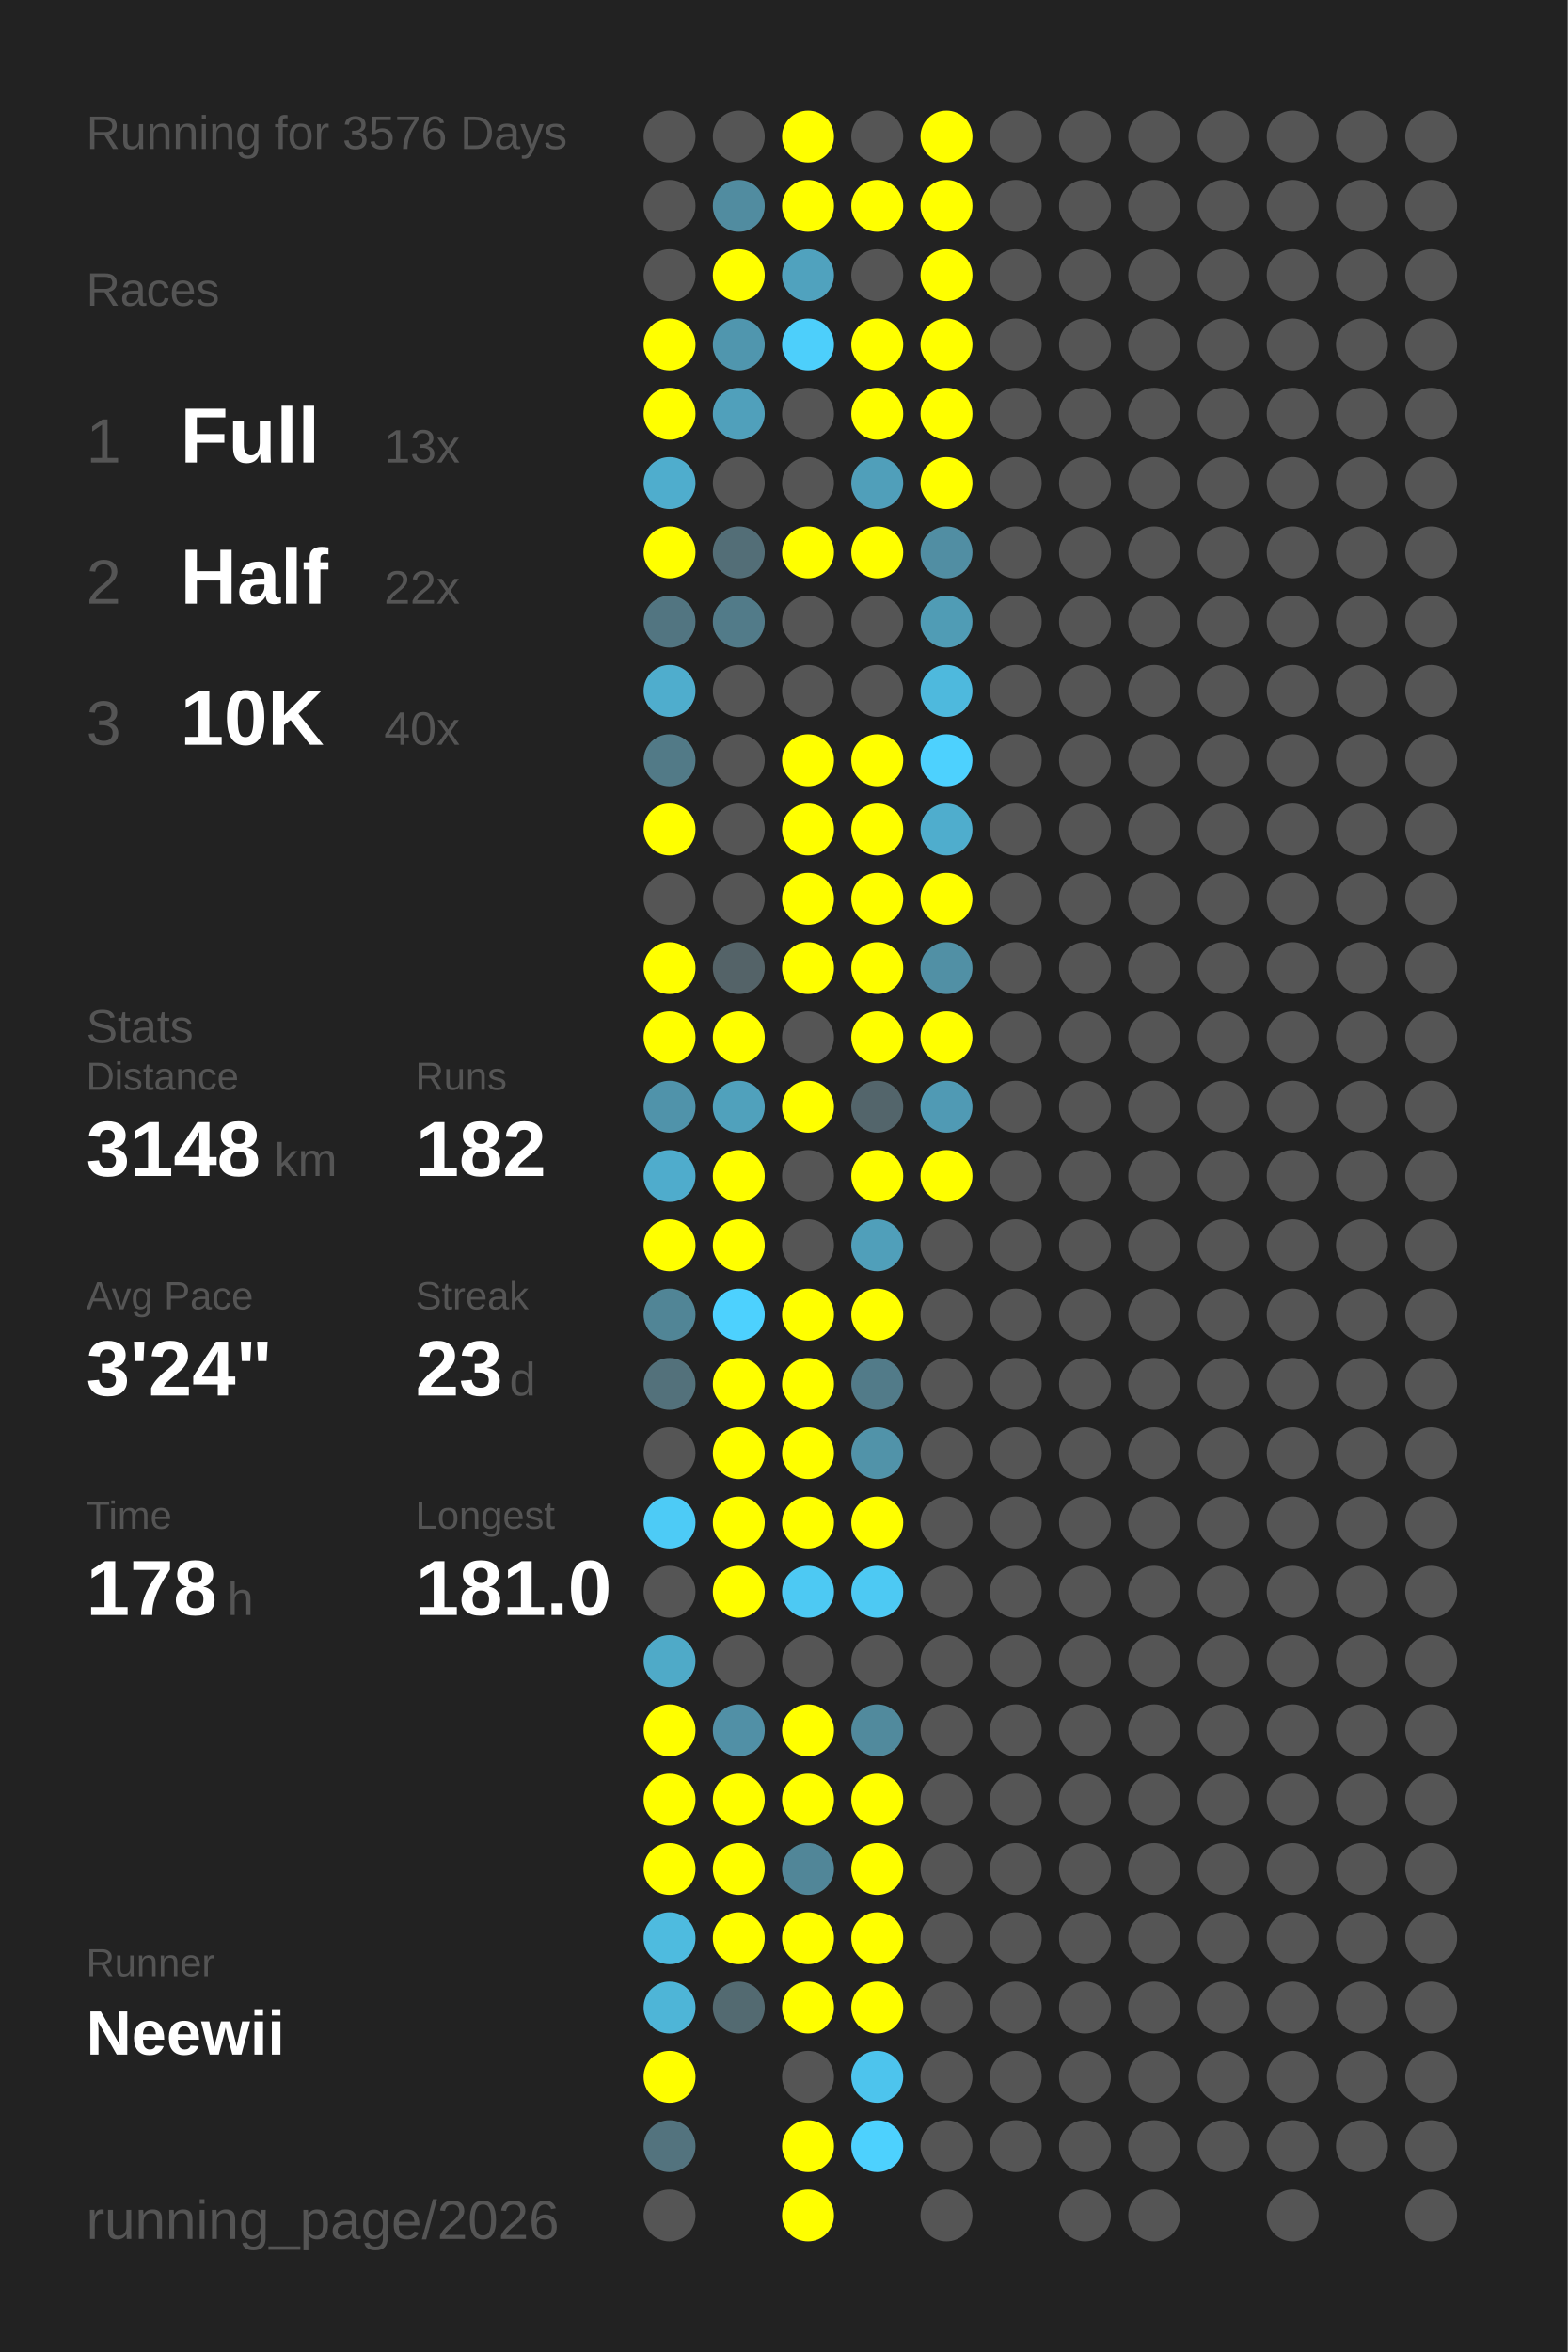
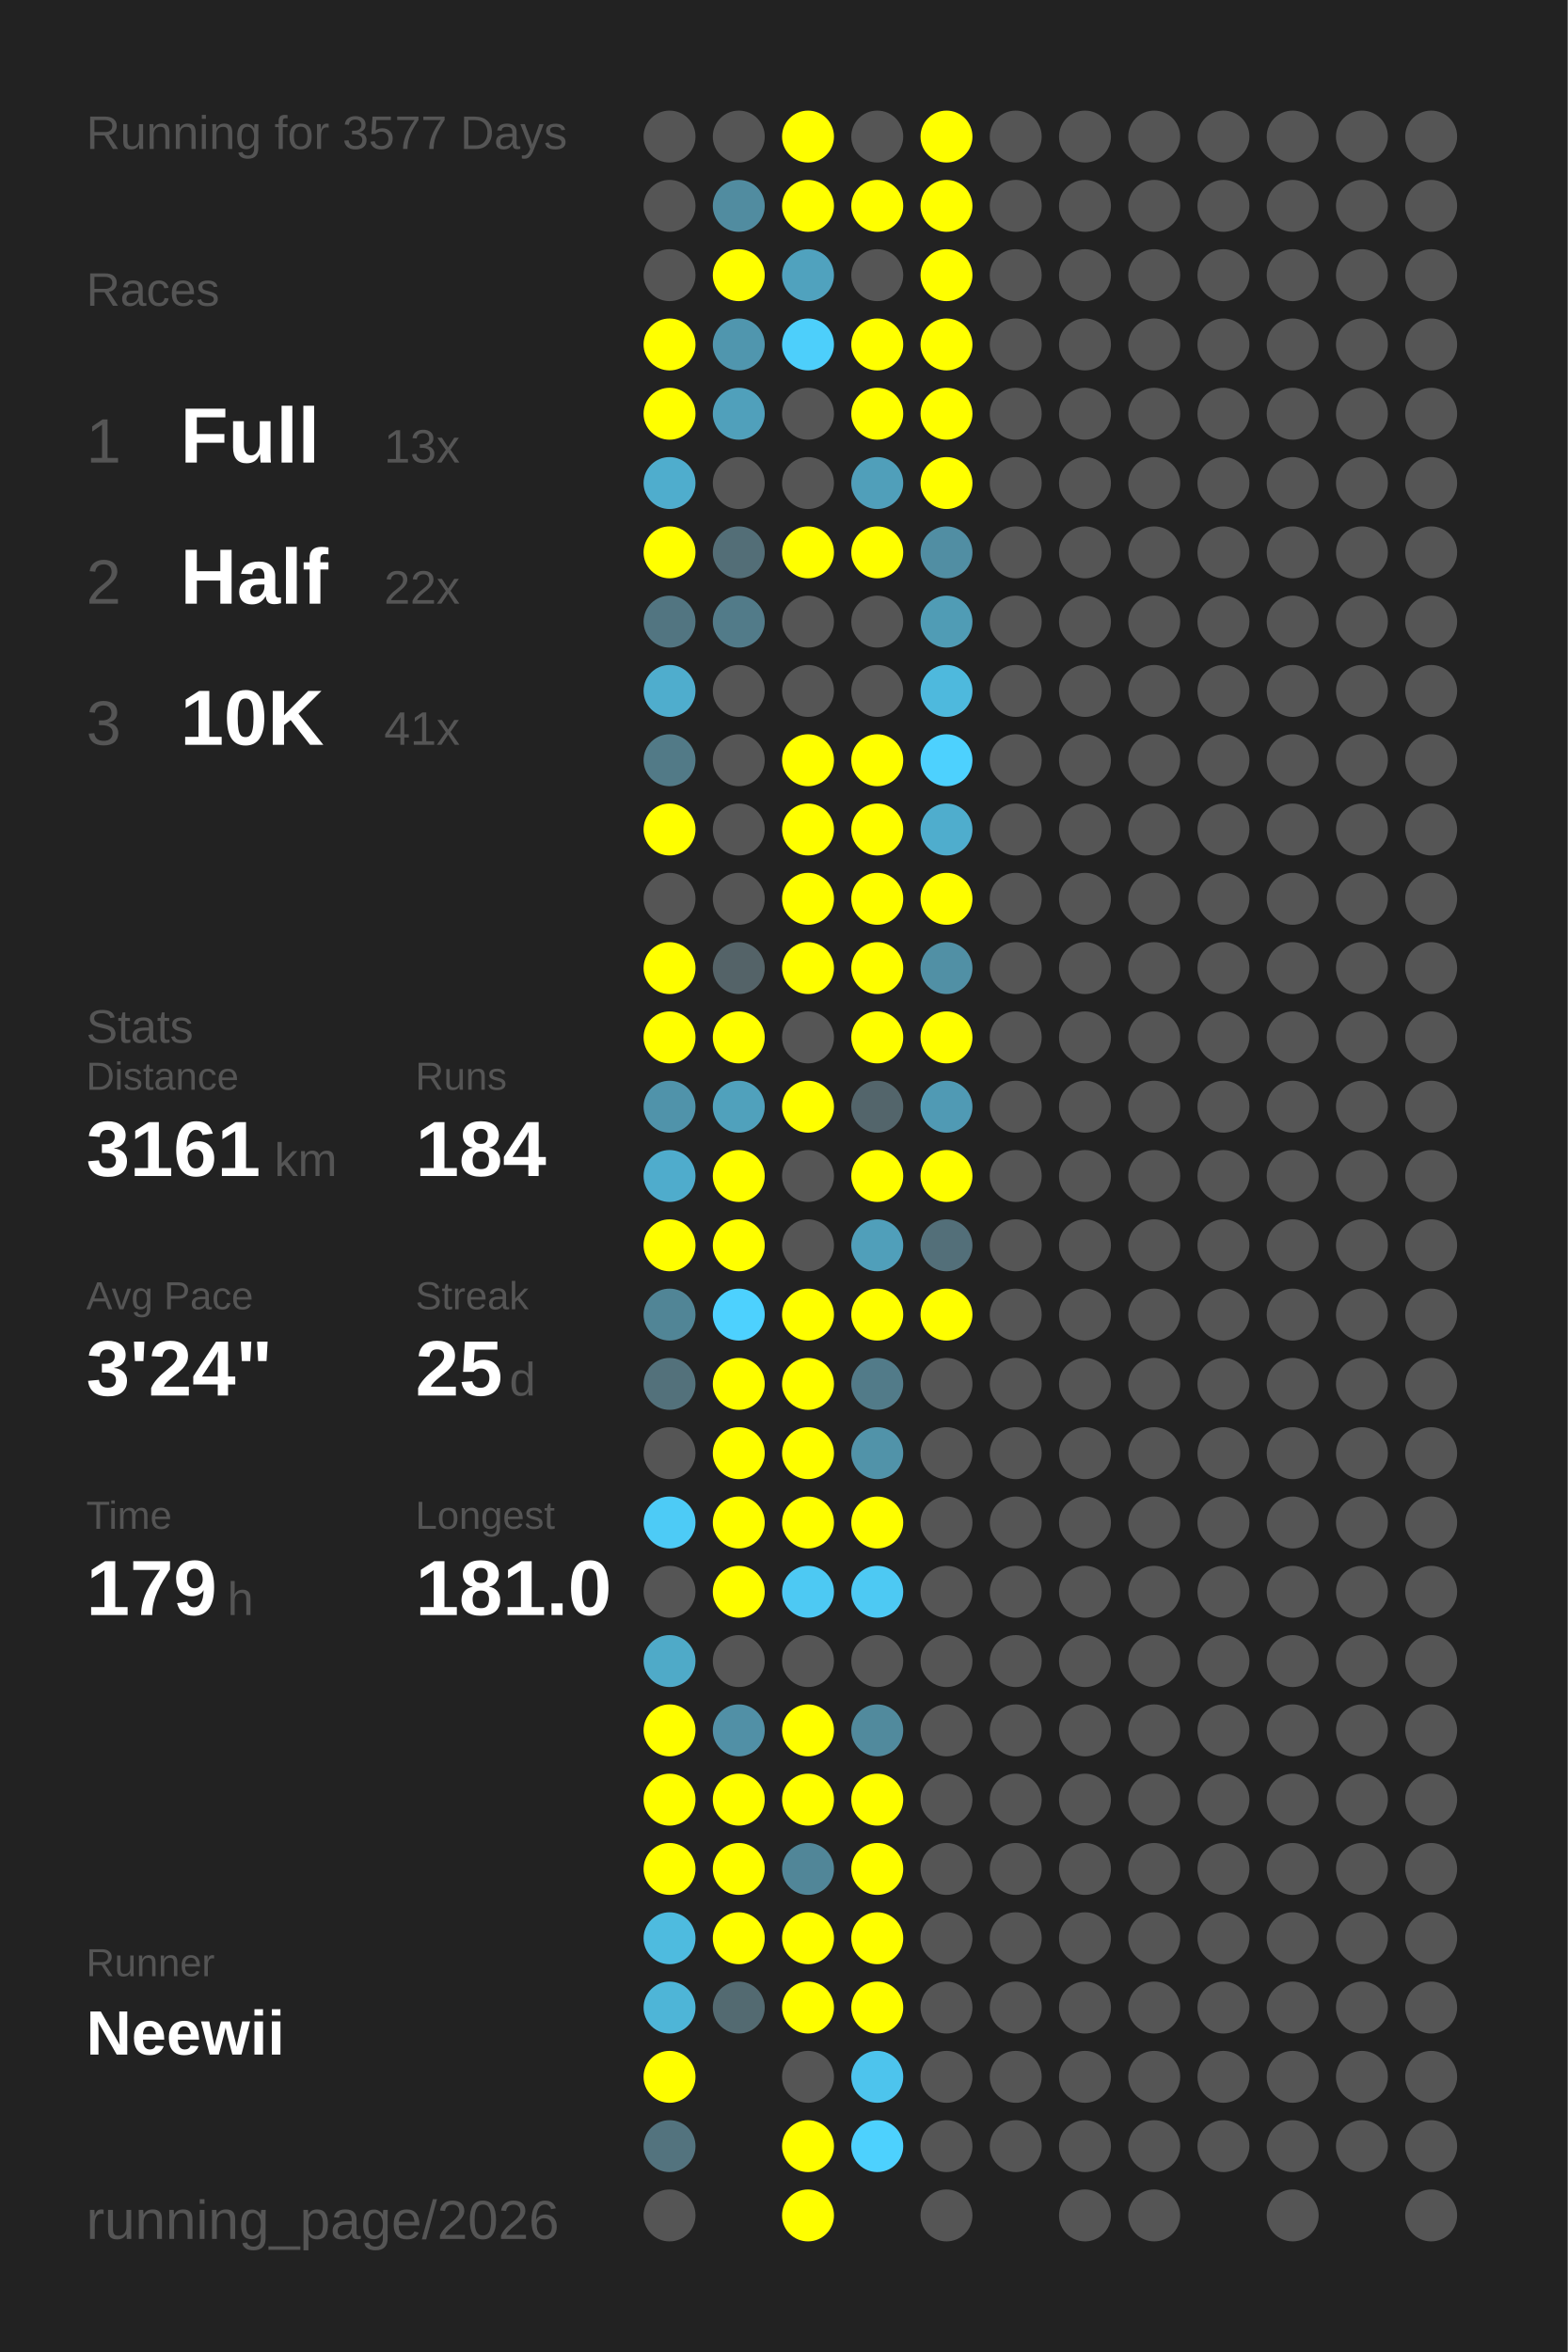
<svg xmlns="http://www.w3.org/2000/svg" baseProfile="full" height="300mm" version="1.1" viewBox="0,0,200,300" width="200mm">
  <defs />
  <rect fill="#222222" height="300" width="200" x="0" y="0" />
-   <text fill="#555555" style="font-size:6px; font-family:Arial;" x="11" y="19">Running for 3576 Days</text>
+   <text fill="#555555" style="font-size:6px; font-family:Arial;" x="11" y="19">Running for 3577 Days</text>
  <text fill="#555555" style="font-size:6px; font-family:Arial;" x="11" y="39">Races</text>
  <text fill="#555555" style="font-size:8px; font-family:Arial;" x="11" y="59">1</text>
  <text fill="#FFFFFF" style="font-size:10px; font-family:Arial; font-weight:bold;" x="23" y="59">Full</text>
  <text fill="#555555" style="font-size:6px; font-family:Arial;" x="49" y="59">13x</text>
  <text fill="#555555" style="font-size:8px; font-family:Arial;" x="11" y="77">2</text>
  <text fill="#FFFFFF" style="font-size:10px; font-family:Arial; font-weight:bold;" x="23" y="77">Half</text>
  <text fill="#555555" style="font-size:6px; font-family:Arial;" x="49" y="77">22x</text>
  <text fill="#555555" style="font-size:8px; font-family:Arial;" x="11" y="95">3</text>
  <text fill="#FFFFFF" style="font-size:10px; font-family:Arial; font-weight:bold;" x="23" y="95">10K</text>
-   <text fill="#555555" style="font-size:6px; font-family:Arial;" x="49" y="95">40x</text>
+   <text fill="#555555" style="font-size:6px; font-family:Arial;" x="49" y="95">41x</text>
  <text fill="#555555" style="font-size:6px; font-family:Arial;" x="11" y="133">Stats</text>
  <text fill="#555555" style="font-size:5px; font-family:Arial;" x="11" y="139">Distance</text>
-   <text fill="#FFFFFF" style="font-size:10px; font-family:Arial; font-weight:bold;" x="11" y="150">3148</text>
+   <text fill="#FFFFFF" style="font-size:10px; font-family:Arial; font-weight:bold;" x="11" y="150">3161</text>
  <text fill="#555555" style="font-size:6px; font-family:Arial;" x="35" y="150">km</text>
  <text fill="#555555" style="font-size:5px; font-family:Arial;" x="53" y="139">Runs</text>
-   <text fill="#FFFFFF" style="font-size:10px; font-family:Arial; font-weight:bold;" x="53" y="150">182</text>
+   <text fill="#FFFFFF" style="font-size:10px; font-family:Arial; font-weight:bold;" x="53" y="150">184</text>
  <text fill="#555555" style="font-size:5px; font-family:Arial;" x="11" y="167">Avg Pace</text>
  <text fill="#FFFFFF" style="font-size:10px; font-family:Arial; font-weight:bold;" x="11" y="178">3'24"</text>
  <text fill="#555555" style="font-size:5px; font-family:Arial;" x="53" y="167">Streak</text>
-   <text fill="#FFFFFF" style="font-size:10px; font-family:Arial; font-weight:bold;" x="53" y="178">23</text>
+   <text fill="#FFFFFF" style="font-size:10px; font-family:Arial; font-weight:bold;" x="53" y="178">25</text>
  <text fill="#555555" style="font-size:6px; font-family:Arial;" x="65" y="178">d</text>
  <text fill="#555555" style="font-size:5px; font-family:Arial;" x="11" y="195">Time</text>
-   <text fill="#FFFFFF" style="font-size:10px; font-family:Arial; font-weight:bold;" x="11" y="206">178</text>
+   <text fill="#FFFFFF" style="font-size:10px; font-family:Arial; font-weight:bold;" x="11" y="206">179</text>
  <text fill="#555555" style="font-size:6px; font-family:Arial;" x="29" y="206">h</text>
  <text fill="#555555" style="font-size:5px; font-family:Arial;" x="53" y="195">Longest</text>
  <text fill="#FFFFFF" style="font-size:10px; font-family:Arial; font-weight:bold;" x="53" y="206">181.0</text>
  <text fill="#555555" style="font-size:5px; font-family:Arial;" x="11" y="252.065">Runner</text>
  <text fill="#FFFFFF" style="font-size:8px; font-family:Arial; font-weight:bold;" x="11" y="262.065">Neewii</text>
  <text fill="#555555" style="font-size:7px; font-family:Arial;" x="11" y="285.581">running_page/2026</text>
  <circle cx="85.417" cy="17.419" fill="#555555" r="3.312" />
  <circle cx="85.417" cy="26.258" fill="#555555" r="3.312" />
  <circle cx="85.417" cy="35.097" fill="#555555" r="3.312" />
  <circle cx="85.417" cy="43.935" fill="#FFFF00" r="3.312" />
  <circle cx="85.417" cy="52.774" fill="#FFFF00" r="3.312" />
  <circle cx="85.417" cy="61.613" fill="#4fadcd" r="3.312" />
  <circle cx="85.417" cy="70.452" fill="#FFFF00" r="3.312" />
  <circle cx="85.417" cy="79.29" fill="#527581" r="3.312" />
  <circle cx="85.417" cy="88.129" fill="#4fadcd" r="3.312" />
  <circle cx="85.417" cy="96.968" fill="#527a87" r="3.312" />
  <circle cx="85.417" cy="105.806" fill="#FFFF00" r="3.312" />
  <circle cx="85.417" cy="114.645" fill="#555555" r="3.312" />
  <circle cx="85.417" cy="123.484" fill="#FFFF00" r="3.312" />
  <circle cx="85.417" cy="132.323" fill="#FFFF00" r="3.312" />
  <circle cx="85.417" cy="141.161" fill="#5093aa" r="3.312" />
  <circle cx="85.417" cy="150" fill="#4faccc" r="3.312" />
  <circle cx="85.417" cy="158.839" fill="#FFFF00" r="3.312" />
  <circle cx="85.417" cy="167.677" fill="#518596" r="3.312" />
  <circle cx="85.417" cy="176.516" fill="#53717b" r="3.312" />
  <circle cx="85.417" cy="185.355" fill="#555555" r="3.312" />
  <circle cx="85.417" cy="194.194" fill="#4dcbf6" r="3.312" />
  <circle cx="85.417" cy="203.032" fill="#555555" r="3.312" />
  <circle cx="85.417" cy="211.871" fill="#4faac8" r="3.312" />
  <circle cx="85.417" cy="220.71" fill="#FFFF00" r="3.312" />
  <circle cx="85.417" cy="229.548" fill="#FFFF00" r="3.312" />
  <circle cx="85.417" cy="238.387" fill="#FFFF00" r="3.312" />
  <circle cx="85.417" cy="247.226" fill="#4ebbdf" r="3.312" />
  <circle cx="85.417" cy="256.065" fill="#4eb5d7" r="3.312" />
  <circle cx="85.417" cy="264.903" fill="#FFFF00" r="3.312" />
  <circle cx="85.417" cy="273.742" fill="#53737e" r="3.312" />
  <circle cx="85.417" cy="282.581" fill="#555555" r="3.312" />
  <circle cx="94.25" cy="17.419" fill="#555555" r="3.312" />
  <circle cx="94.25" cy="26.258" fill="#518ca0" r="3.312" />
  <circle cx="94.25" cy="35.097" fill="#FFFF00" r="3.312" />
  <circle cx="94.25" cy="43.935" fill="#5096ae" r="3.312" />
  <circle cx="94.25" cy="52.774" fill="#50a0bb" r="3.312" />
  <circle cx="94.25" cy="61.613" fill="#555555" r="3.312" />
  <circle cx="94.25" cy="70.452" fill="#536e77" r="3.312" />
  <circle cx="94.25" cy="79.29" fill="#527b89" r="3.312" />
  <circle cx="94.25" cy="88.129" fill="#555555" r="3.312" />
  <circle cx="94.25" cy="96.968" fill="#555555" r="3.312" />
  <circle cx="94.25" cy="105.806" fill="#555555" r="3.312" />
  <circle cx="94.25" cy="114.645" fill="#555555" r="3.312" />
  <circle cx="94.25" cy="123.484" fill="#546368" r="3.312" />
  <circle cx="94.25" cy="132.323" fill="#FFFF00" r="3.312" />
  <circle cx="94.25" cy="141.161" fill="#50a1bc" r="3.312" />
  <circle cx="94.25" cy="150" fill="#FFFF00" r="3.312" />
  <circle cx="94.25" cy="158.839" fill="#FFFF00" r="3.312" />
  <circle cx="94.25" cy="167.677" fill="#4dd1fe" r="3.312" />
  <circle cx="94.25" cy="176.516" fill="#FFFF00" r="3.312" />
  <circle cx="94.25" cy="185.355" fill="#FFFF00" r="3.312" />
  <circle cx="94.25" cy="194.194" fill="#FFFF00" r="3.312" />
  <circle cx="94.25" cy="203.032" fill="#FFFF00" r="3.312" />
  <circle cx="94.25" cy="211.871" fill="#555555" r="3.312" />
  <circle cx="94.25" cy="220.71" fill="#5190a6" r="3.312" />
  <circle cx="94.25" cy="229.548" fill="#FFFF00" r="3.312" />
  <circle cx="94.25" cy="238.387" fill="#FFFF00" r="3.312" />
  <circle cx="94.25" cy="247.226" fill="#FFFF00" r="3.312" />
  <circle cx="94.25" cy="256.065" fill="#536a71" r="3.312" />
  <circle cx="103.083" cy="17.419" fill="#FFFF00" r="3.312" />
  <circle cx="103.083" cy="26.258" fill="#FFFF00" r="3.312" />
  <circle cx="103.083" cy="35.097" fill="#50a2be" r="3.312" />
  <circle cx="103.083" cy="43.935" fill="#4dcffb" r="3.312" />
  <circle cx="103.083" cy="52.774" fill="#555555" r="3.312" />
  <circle cx="103.083" cy="61.613" fill="#555555" r="3.312" />
  <circle cx="103.083" cy="70.452" fill="#FFFF00" r="3.312" />
  <circle cx="103.083" cy="79.29" fill="#555555" r="3.312" />
  <circle cx="103.083" cy="88.129" fill="#555555" r="3.312" />
  <circle cx="103.083" cy="96.968" fill="#FFFF00" r="3.312" />
  <circle cx="103.083" cy="105.806" fill="#FFFF00" r="3.312" />
  <circle cx="103.083" cy="114.645" fill="#FFFF00" r="3.312" />
  <circle cx="103.083" cy="123.484" fill="#FFFF00" r="3.312" />
  <circle cx="103.083" cy="132.323" fill="#555555" r="3.312" />
  <circle cx="103.083" cy="141.161" fill="#FFFF00" r="3.312" />
  <circle cx="103.083" cy="150" fill="#555555" r="3.312" />
  <circle cx="103.083" cy="158.839" fill="#555555" r="3.312" />
  <circle cx="103.083" cy="167.677" fill="#FFFF00" r="3.312" />
  <circle cx="103.083" cy="176.516" fill="#FFFF00" r="3.312" />
  <circle cx="103.083" cy="185.355" fill="#FFFF00" r="3.312" />
  <circle cx="103.083" cy="194.194" fill="#FFFF00" r="3.312" />
  <circle cx="103.083" cy="203.032" fill="#4dc9f3" r="3.312" />
  <circle cx="103.083" cy="211.871" fill="#555555" r="3.312" />
  <circle cx="103.083" cy="220.71" fill="#FFFF00" r="3.312" />
  <circle cx="103.083" cy="229.548" fill="#FFFF00" r="3.312" />
  <circle cx="103.083" cy="238.387" fill="#518698" r="3.312" />
  <circle cx="103.083" cy="247.226" fill="#FFFF00" r="3.312" />
  <circle cx="103.083" cy="256.065" fill="#FFFF00" r="3.312" />
  <circle cx="103.083" cy="264.903" fill="#555555" r="3.312" />
  <circle cx="103.083" cy="273.742" fill="#FFFF00" r="3.312" />
  <circle cx="103.083" cy="282.581" fill="#FFFF00" r="3.312" />
  <circle cx="111.917" cy="17.419" fill="#555555" r="3.312" />
  <circle cx="111.917" cy="26.258" fill="#FFFF00" r="3.312" />
  <circle cx="111.917" cy="35.097" fill="#555555" r="3.312" />
  <circle cx="111.917" cy="43.935" fill="#FFFF00" r="3.312" />
  <circle cx="111.917" cy="52.774" fill="#FFFF00" r="3.312" />
  <circle cx="111.917" cy="61.613" fill="#509fba" r="3.312" />
  <circle cx="111.917" cy="70.452" fill="#FFFF00" r="3.312" />
  <circle cx="111.917" cy="79.29" fill="#555555" r="3.312" />
  <circle cx="111.917" cy="88.129" fill="#555555" r="3.312" />
  <circle cx="111.917" cy="96.968" fill="#FFFF00" r="3.312" />
  <circle cx="111.917" cy="105.806" fill="#FFFF00" r="3.312" />
  <circle cx="111.917" cy="114.645" fill="#FFFF00" r="3.312" />
  <circle cx="111.917" cy="123.484" fill="#FFFF00" r="3.312" />
  <circle cx="111.917" cy="132.323" fill="#FFFF00" r="3.312" />
  <circle cx="111.917" cy="141.161" fill="#53656b" r="3.312" />
  <circle cx="111.917" cy="150" fill="#FFFF00" r="3.312" />
  <circle cx="111.917" cy="158.839" fill="#509fba" r="3.312" />
  <circle cx="111.917" cy="167.677" fill="#FFFF00" r="3.312" />
  <circle cx="111.917" cy="176.516" fill="#527b89" r="3.312" />
  <circle cx="111.917" cy="185.355" fill="#5193a9" r="3.312" />
  <circle cx="111.917" cy="194.194" fill="#FFFF00" r="3.312" />
  <circle cx="111.917" cy="203.032" fill="#4dc9f3" r="3.312" />
  <circle cx="111.917" cy="211.871" fill="#555555" r="3.312" />
  <circle cx="111.917" cy="220.71" fill="#518a9d" r="3.312" />
  <circle cx="111.917" cy="229.548" fill="#FFFF00" r="3.312" />
  <circle cx="111.917" cy="238.387" fill="#FFFF00" r="3.312" />
  <circle cx="111.917" cy="247.226" fill="#FFFF00" r="3.312" />
  <circle cx="111.917" cy="256.065" fill="#FFFF00" r="3.312" />
  <circle cx="111.917" cy="264.903" fill="#4dc4ed" r="3.312" />
  <circle cx="111.917" cy="273.742" fill="#4dd1fe" r="3.312" />
  <circle cx="120.75" cy="17.419" fill="#FFFF00" r="3.312" />
  <circle cx="120.75" cy="26.258" fill="#FFFF00" r="3.312" />
  <circle cx="120.75" cy="35.097" fill="#FFFF00" r="3.312" />
  <circle cx="120.75" cy="43.935" fill="#FFFF00" r="3.312" />
  <circle cx="120.75" cy="52.774" fill="#FFFF00" r="3.312" />
  <circle cx="120.75" cy="61.613" fill="#FFFF00" r="3.312" />
  <circle cx="120.75" cy="70.452" fill="#518ea3" r="3.312" />
  <circle cx="120.75" cy="79.29" fill="#509cb5" r="3.312" />
  <circle cx="120.75" cy="88.129" fill="#4eb9dd" r="3.312" />
  <circle cx="120.75" cy="96.968" fill="#4dd1fe" r="3.312" />
  <circle cx="120.75" cy="105.806" fill="#4fadcd" r="3.312" />
  <circle cx="120.75" cy="114.645" fill="#FFFF00" r="3.312" />
  <circle cx="120.75" cy="123.484" fill="#5190a5" r="3.312" />
  <circle cx="120.75" cy="132.323" fill="#FFFF00" r="3.312" />
  <circle cx="120.75" cy="141.161" fill="#509ab4" r="3.312" />
  <circle cx="120.75" cy="150" fill="#FFFF00" r="3.312" />
-   <circle cx="120.75" cy="158.839" fill="#555555" r="3.312" />
-   <circle cx="120.75" cy="167.677" fill="#555555" r="3.312" />
+   <circle cx="120.75" cy="158.839" fill="#536f79" r="3.312" />
+   <circle cx="120.75" cy="167.677" fill="#FFFF00" r="3.312" />
  <circle cx="120.75" cy="176.516" fill="#555555" r="3.312" />
  <circle cx="120.75" cy="185.355" fill="#555555" r="3.312" />
  <circle cx="120.75" cy="194.194" fill="#555555" r="3.312" />
  <circle cx="120.75" cy="203.032" fill="#555555" r="3.312" />
  <circle cx="120.75" cy="211.871" fill="#555555" r="3.312" />
  <circle cx="120.75" cy="220.71" fill="#555555" r="3.312" />
  <circle cx="120.75" cy="229.548" fill="#555555" r="3.312" />
  <circle cx="120.75" cy="238.387" fill="#555555" r="3.312" />
  <circle cx="120.75" cy="247.226" fill="#555555" r="3.312" />
  <circle cx="120.75" cy="256.065" fill="#555555" r="3.312" />
  <circle cx="120.75" cy="264.903" fill="#555555" r="3.312" />
  <circle cx="120.75" cy="273.742" fill="#555555" r="3.312" />
  <circle cx="120.75" cy="282.581" fill="#555555" r="3.312" />
  <circle cx="129.583" cy="17.419" fill="#555555" r="3.312" />
  <circle cx="129.583" cy="26.258" fill="#555555" r="3.312" />
  <circle cx="129.583" cy="35.097" fill="#555555" r="3.312" />
  <circle cx="129.583" cy="43.935" fill="#555555" r="3.312" />
  <circle cx="129.583" cy="52.774" fill="#555555" r="3.312" />
  <circle cx="129.583" cy="61.613" fill="#555555" r="3.312" />
  <circle cx="129.583" cy="70.452" fill="#555555" r="3.312" />
  <circle cx="129.583" cy="79.29" fill="#555555" r="3.312" />
  <circle cx="129.583" cy="88.129" fill="#555555" r="3.312" />
  <circle cx="129.583" cy="96.968" fill="#555555" r="3.312" />
  <circle cx="129.583" cy="105.806" fill="#555555" r="3.312" />
  <circle cx="129.583" cy="114.645" fill="#555555" r="3.312" />
  <circle cx="129.583" cy="123.484" fill="#555555" r="3.312" />
  <circle cx="129.583" cy="132.323" fill="#555555" r="3.312" />
  <circle cx="129.583" cy="141.161" fill="#555555" r="3.312" />
  <circle cx="129.583" cy="150" fill="#555555" r="3.312" />
  <circle cx="129.583" cy="158.839" fill="#555555" r="3.312" />
  <circle cx="129.583" cy="167.677" fill="#555555" r="3.312" />
  <circle cx="129.583" cy="176.516" fill="#555555" r="3.312" />
  <circle cx="129.583" cy="185.355" fill="#555555" r="3.312" />
  <circle cx="129.583" cy="194.194" fill="#555555" r="3.312" />
  <circle cx="129.583" cy="203.032" fill="#555555" r="3.312" />
  <circle cx="129.583" cy="211.871" fill="#555555" r="3.312" />
  <circle cx="129.583" cy="220.71" fill="#555555" r="3.312" />
  <circle cx="129.583" cy="229.548" fill="#555555" r="3.312" />
  <circle cx="129.583" cy="238.387" fill="#555555" r="3.312" />
  <circle cx="129.583" cy="247.226" fill="#555555" r="3.312" />
  <circle cx="129.583" cy="256.065" fill="#555555" r="3.312" />
  <circle cx="129.583" cy="264.903" fill="#555555" r="3.312" />
  <circle cx="129.583" cy="273.742" fill="#555555" r="3.312" />
  <circle cx="138.417" cy="17.419" fill="#555555" r="3.312" />
  <circle cx="138.417" cy="26.258" fill="#555555" r="3.312" />
  <circle cx="138.417" cy="35.097" fill="#555555" r="3.312" />
  <circle cx="138.417" cy="43.935" fill="#555555" r="3.312" />
  <circle cx="138.417" cy="52.774" fill="#555555" r="3.312" />
  <circle cx="138.417" cy="61.613" fill="#555555" r="3.312" />
  <circle cx="138.417" cy="70.452" fill="#555555" r="3.312" />
  <circle cx="138.417" cy="79.29" fill="#555555" r="3.312" />
  <circle cx="138.417" cy="88.129" fill="#555555" r="3.312" />
  <circle cx="138.417" cy="96.968" fill="#555555" r="3.312" />
  <circle cx="138.417" cy="105.806" fill="#555555" r="3.312" />
  <circle cx="138.417" cy="114.645" fill="#555555" r="3.312" />
  <circle cx="138.417" cy="123.484" fill="#555555" r="3.312" />
  <circle cx="138.417" cy="132.323" fill="#555555" r="3.312" />
  <circle cx="138.417" cy="141.161" fill="#555555" r="3.312" />
  <circle cx="138.417" cy="150" fill="#555555" r="3.312" />
  <circle cx="138.417" cy="158.839" fill="#555555" r="3.312" />
  <circle cx="138.417" cy="167.677" fill="#555555" r="3.312" />
  <circle cx="138.417" cy="176.516" fill="#555555" r="3.312" />
  <circle cx="138.417" cy="185.355" fill="#555555" r="3.312" />
  <circle cx="138.417" cy="194.194" fill="#555555" r="3.312" />
  <circle cx="138.417" cy="203.032" fill="#555555" r="3.312" />
  <circle cx="138.417" cy="211.871" fill="#555555" r="3.312" />
  <circle cx="138.417" cy="220.71" fill="#555555" r="3.312" />
  <circle cx="138.417" cy="229.548" fill="#555555" r="3.312" />
  <circle cx="138.417" cy="238.387" fill="#555555" r="3.312" />
  <circle cx="138.417" cy="247.226" fill="#555555" r="3.312" />
  <circle cx="138.417" cy="256.065" fill="#555555" r="3.312" />
  <circle cx="138.417" cy="264.903" fill="#555555" r="3.312" />
  <circle cx="138.417" cy="273.742" fill="#555555" r="3.312" />
  <circle cx="138.417" cy="282.581" fill="#555555" r="3.312" />
  <circle cx="147.25" cy="17.419" fill="#555555" r="3.312" />
  <circle cx="147.25" cy="26.258" fill="#555555" r="3.312" />
  <circle cx="147.25" cy="35.097" fill="#555555" r="3.312" />
  <circle cx="147.25" cy="43.935" fill="#555555" r="3.312" />
  <circle cx="147.25" cy="52.774" fill="#555555" r="3.312" />
  <circle cx="147.25" cy="61.613" fill="#555555" r="3.312" />
  <circle cx="147.25" cy="70.452" fill="#555555" r="3.312" />
  <circle cx="147.25" cy="79.29" fill="#555555" r="3.312" />
  <circle cx="147.25" cy="88.129" fill="#555555" r="3.312" />
  <circle cx="147.25" cy="96.968" fill="#555555" r="3.312" />
  <circle cx="147.25" cy="105.806" fill="#555555" r="3.312" />
  <circle cx="147.25" cy="114.645" fill="#555555" r="3.312" />
  <circle cx="147.25" cy="123.484" fill="#555555" r="3.312" />
  <circle cx="147.25" cy="132.323" fill="#555555" r="3.312" />
  <circle cx="147.25" cy="141.161" fill="#555555" r="3.312" />
  <circle cx="147.25" cy="150" fill="#555555" r="3.312" />
  <circle cx="147.25" cy="158.839" fill="#555555" r="3.312" />
  <circle cx="147.25" cy="167.677" fill="#555555" r="3.312" />
  <circle cx="147.25" cy="176.516" fill="#555555" r="3.312" />
  <circle cx="147.25" cy="185.355" fill="#555555" r="3.312" />
  <circle cx="147.25" cy="194.194" fill="#555555" r="3.312" />
  <circle cx="147.25" cy="203.032" fill="#555555" r="3.312" />
  <circle cx="147.25" cy="211.871" fill="#555555" r="3.312" />
  <circle cx="147.25" cy="220.71" fill="#555555" r="3.312" />
  <circle cx="147.25" cy="229.548" fill="#555555" r="3.312" />
  <circle cx="147.25" cy="238.387" fill="#555555" r="3.312" />
  <circle cx="147.25" cy="247.226" fill="#555555" r="3.312" />
  <circle cx="147.25" cy="256.065" fill="#555555" r="3.312" />
  <circle cx="147.25" cy="264.903" fill="#555555" r="3.312" />
  <circle cx="147.25" cy="273.742" fill="#555555" r="3.312" />
  <circle cx="147.25" cy="282.581" fill="#555555" r="3.312" />
  <circle cx="156.083" cy="17.419" fill="#555555" r="3.312" />
  <circle cx="156.083" cy="26.258" fill="#555555" r="3.312" />
  <circle cx="156.083" cy="35.097" fill="#555555" r="3.312" />
  <circle cx="156.083" cy="43.935" fill="#555555" r="3.312" />
  <circle cx="156.083" cy="52.774" fill="#555555" r="3.312" />
  <circle cx="156.083" cy="61.613" fill="#555555" r="3.312" />
  <circle cx="156.083" cy="70.452" fill="#555555" r="3.312" />
  <circle cx="156.083" cy="79.29" fill="#555555" r="3.312" />
  <circle cx="156.083" cy="88.129" fill="#555555" r="3.312" />
  <circle cx="156.083" cy="96.968" fill="#555555" r="3.312" />
  <circle cx="156.083" cy="105.806" fill="#555555" r="3.312" />
  <circle cx="156.083" cy="114.645" fill="#555555" r="3.312" />
  <circle cx="156.083" cy="123.484" fill="#555555" r="3.312" />
  <circle cx="156.083" cy="132.323" fill="#555555" r="3.312" />
  <circle cx="156.083" cy="141.161" fill="#555555" r="3.312" />
  <circle cx="156.083" cy="150" fill="#555555" r="3.312" />
  <circle cx="156.083" cy="158.839" fill="#555555" r="3.312" />
  <circle cx="156.083" cy="167.677" fill="#555555" r="3.312" />
  <circle cx="156.083" cy="176.516" fill="#555555" r="3.312" />
  <circle cx="156.083" cy="185.355" fill="#555555" r="3.312" />
  <circle cx="156.083" cy="194.194" fill="#555555" r="3.312" />
  <circle cx="156.083" cy="203.032" fill="#555555" r="3.312" />
  <circle cx="156.083" cy="211.871" fill="#555555" r="3.312" />
  <circle cx="156.083" cy="220.71" fill="#555555" r="3.312" />
  <circle cx="156.083" cy="229.548" fill="#555555" r="3.312" />
  <circle cx="156.083" cy="238.387" fill="#555555" r="3.312" />
  <circle cx="156.083" cy="247.226" fill="#555555" r="3.312" />
  <circle cx="156.083" cy="256.065" fill="#555555" r="3.312" />
  <circle cx="156.083" cy="264.903" fill="#555555" r="3.312" />
  <circle cx="156.083" cy="273.742" fill="#555555" r="3.312" />
  <circle cx="164.917" cy="17.419" fill="#555555" r="3.312" />
  <circle cx="164.917" cy="26.258" fill="#555555" r="3.312" />
  <circle cx="164.917" cy="35.097" fill="#555555" r="3.312" />
  <circle cx="164.917" cy="43.935" fill="#555555" r="3.312" />
  <circle cx="164.917" cy="52.774" fill="#555555" r="3.312" />
  <circle cx="164.917" cy="61.613" fill="#555555" r="3.312" />
  <circle cx="164.917" cy="70.452" fill="#555555" r="3.312" />
  <circle cx="164.917" cy="79.29" fill="#555555" r="3.312" />
  <circle cx="164.917" cy="88.129" fill="#555555" r="3.312" />
  <circle cx="164.917" cy="96.968" fill="#555555" r="3.312" />
  <circle cx="164.917" cy="105.806" fill="#555555" r="3.312" />
  <circle cx="164.917" cy="114.645" fill="#555555" r="3.312" />
  <circle cx="164.917" cy="123.484" fill="#555555" r="3.312" />
  <circle cx="164.917" cy="132.323" fill="#555555" r="3.312" />
  <circle cx="164.917" cy="141.161" fill="#555555" r="3.312" />
  <circle cx="164.917" cy="150" fill="#555555" r="3.312" />
  <circle cx="164.917" cy="158.839" fill="#555555" r="3.312" />
  <circle cx="164.917" cy="167.677" fill="#555555" r="3.312" />
  <circle cx="164.917" cy="176.516" fill="#555555" r="3.312" />
  <circle cx="164.917" cy="185.355" fill="#555555" r="3.312" />
  <circle cx="164.917" cy="194.194" fill="#555555" r="3.312" />
  <circle cx="164.917" cy="203.032" fill="#555555" r="3.312" />
  <circle cx="164.917" cy="211.871" fill="#555555" r="3.312" />
  <circle cx="164.917" cy="220.71" fill="#555555" r="3.312" />
  <circle cx="164.917" cy="229.548" fill="#555555" r="3.312" />
  <circle cx="164.917" cy="238.387" fill="#555555" r="3.312" />
  <circle cx="164.917" cy="247.226" fill="#555555" r="3.312" />
  <circle cx="164.917" cy="256.065" fill="#555555" r="3.312" />
  <circle cx="164.917" cy="264.903" fill="#555555" r="3.312" />
  <circle cx="164.917" cy="273.742" fill="#555555" r="3.312" />
  <circle cx="164.917" cy="282.581" fill="#555555" r="3.312" />
  <circle cx="173.75" cy="17.419" fill="#555555" r="3.312" />
  <circle cx="173.75" cy="26.258" fill="#555555" r="3.312" />
  <circle cx="173.75" cy="35.097" fill="#555555" r="3.312" />
  <circle cx="173.75" cy="43.935" fill="#555555" r="3.312" />
  <circle cx="173.75" cy="52.774" fill="#555555" r="3.312" />
  <circle cx="173.75" cy="61.613" fill="#555555" r="3.312" />
  <circle cx="173.75" cy="70.452" fill="#555555" r="3.312" />
  <circle cx="173.75" cy="79.29" fill="#555555" r="3.312" />
  <circle cx="173.75" cy="88.129" fill="#555555" r="3.312" />
  <circle cx="173.75" cy="96.968" fill="#555555" r="3.312" />
  <circle cx="173.75" cy="105.806" fill="#555555" r="3.312" />
  <circle cx="173.75" cy="114.645" fill="#555555" r="3.312" />
  <circle cx="173.75" cy="123.484" fill="#555555" r="3.312" />
  <circle cx="173.75" cy="132.323" fill="#555555" r="3.312" />
  <circle cx="173.75" cy="141.161" fill="#555555" r="3.312" />
  <circle cx="173.75" cy="150" fill="#555555" r="3.312" />
  <circle cx="173.75" cy="158.839" fill="#555555" r="3.312" />
  <circle cx="173.75" cy="167.677" fill="#555555" r="3.312" />
  <circle cx="173.75" cy="176.516" fill="#555555" r="3.312" />
  <circle cx="173.75" cy="185.355" fill="#555555" r="3.312" />
  <circle cx="173.75" cy="194.194" fill="#555555" r="3.312" />
  <circle cx="173.75" cy="203.032" fill="#555555" r="3.312" />
  <circle cx="173.75" cy="211.871" fill="#555555" r="3.312" />
  <circle cx="173.75" cy="220.71" fill="#555555" r="3.312" />
  <circle cx="173.75" cy="229.548" fill="#555555" r="3.312" />
  <circle cx="173.75" cy="238.387" fill="#555555" r="3.312" />
  <circle cx="173.75" cy="247.226" fill="#555555" r="3.312" />
  <circle cx="173.75" cy="256.065" fill="#555555" r="3.312" />
  <circle cx="173.75" cy="264.903" fill="#555555" r="3.312" />
  <circle cx="173.75" cy="273.742" fill="#555555" r="3.312" />
  <circle cx="182.583" cy="17.419" fill="#555555" r="3.312" />
  <circle cx="182.583" cy="26.258" fill="#555555" r="3.312" />
  <circle cx="182.583" cy="35.097" fill="#555555" r="3.312" />
  <circle cx="182.583" cy="43.935" fill="#555555" r="3.312" />
  <circle cx="182.583" cy="52.774" fill="#555555" r="3.312" />
  <circle cx="182.583" cy="61.613" fill="#555555" r="3.312" />
  <circle cx="182.583" cy="70.452" fill="#555555" r="3.312" />
  <circle cx="182.583" cy="79.29" fill="#555555" r="3.312" />
  <circle cx="182.583" cy="88.129" fill="#555555" r="3.312" />
  <circle cx="182.583" cy="96.968" fill="#555555" r="3.312" />
  <circle cx="182.583" cy="105.806" fill="#555555" r="3.312" />
  <circle cx="182.583" cy="114.645" fill="#555555" r="3.312" />
  <circle cx="182.583" cy="123.484" fill="#555555" r="3.312" />
  <circle cx="182.583" cy="132.323" fill="#555555" r="3.312" />
  <circle cx="182.583" cy="141.161" fill="#555555" r="3.312" />
  <circle cx="182.583" cy="150" fill="#555555" r="3.312" />
  <circle cx="182.583" cy="158.839" fill="#555555" r="3.312" />
  <circle cx="182.583" cy="167.677" fill="#555555" r="3.312" />
  <circle cx="182.583" cy="176.516" fill="#555555" r="3.312" />
  <circle cx="182.583" cy="185.355" fill="#555555" r="3.312" />
  <circle cx="182.583" cy="194.194" fill="#555555" r="3.312" />
  <circle cx="182.583" cy="203.032" fill="#555555" r="3.312" />
  <circle cx="182.583" cy="211.871" fill="#555555" r="3.312" />
  <circle cx="182.583" cy="220.71" fill="#555555" r="3.312" />
  <circle cx="182.583" cy="229.548" fill="#555555" r="3.312" />
  <circle cx="182.583" cy="238.387" fill="#555555" r="3.312" />
  <circle cx="182.583" cy="247.226" fill="#555555" r="3.312" />
  <circle cx="182.583" cy="256.065" fill="#555555" r="3.312" />
  <circle cx="182.583" cy="264.903" fill="#555555" r="3.312" />
  <circle cx="182.583" cy="273.742" fill="#555555" r="3.312" />
  <circle cx="182.583" cy="282.581" fill="#555555" r="3.312" />
</svg>
